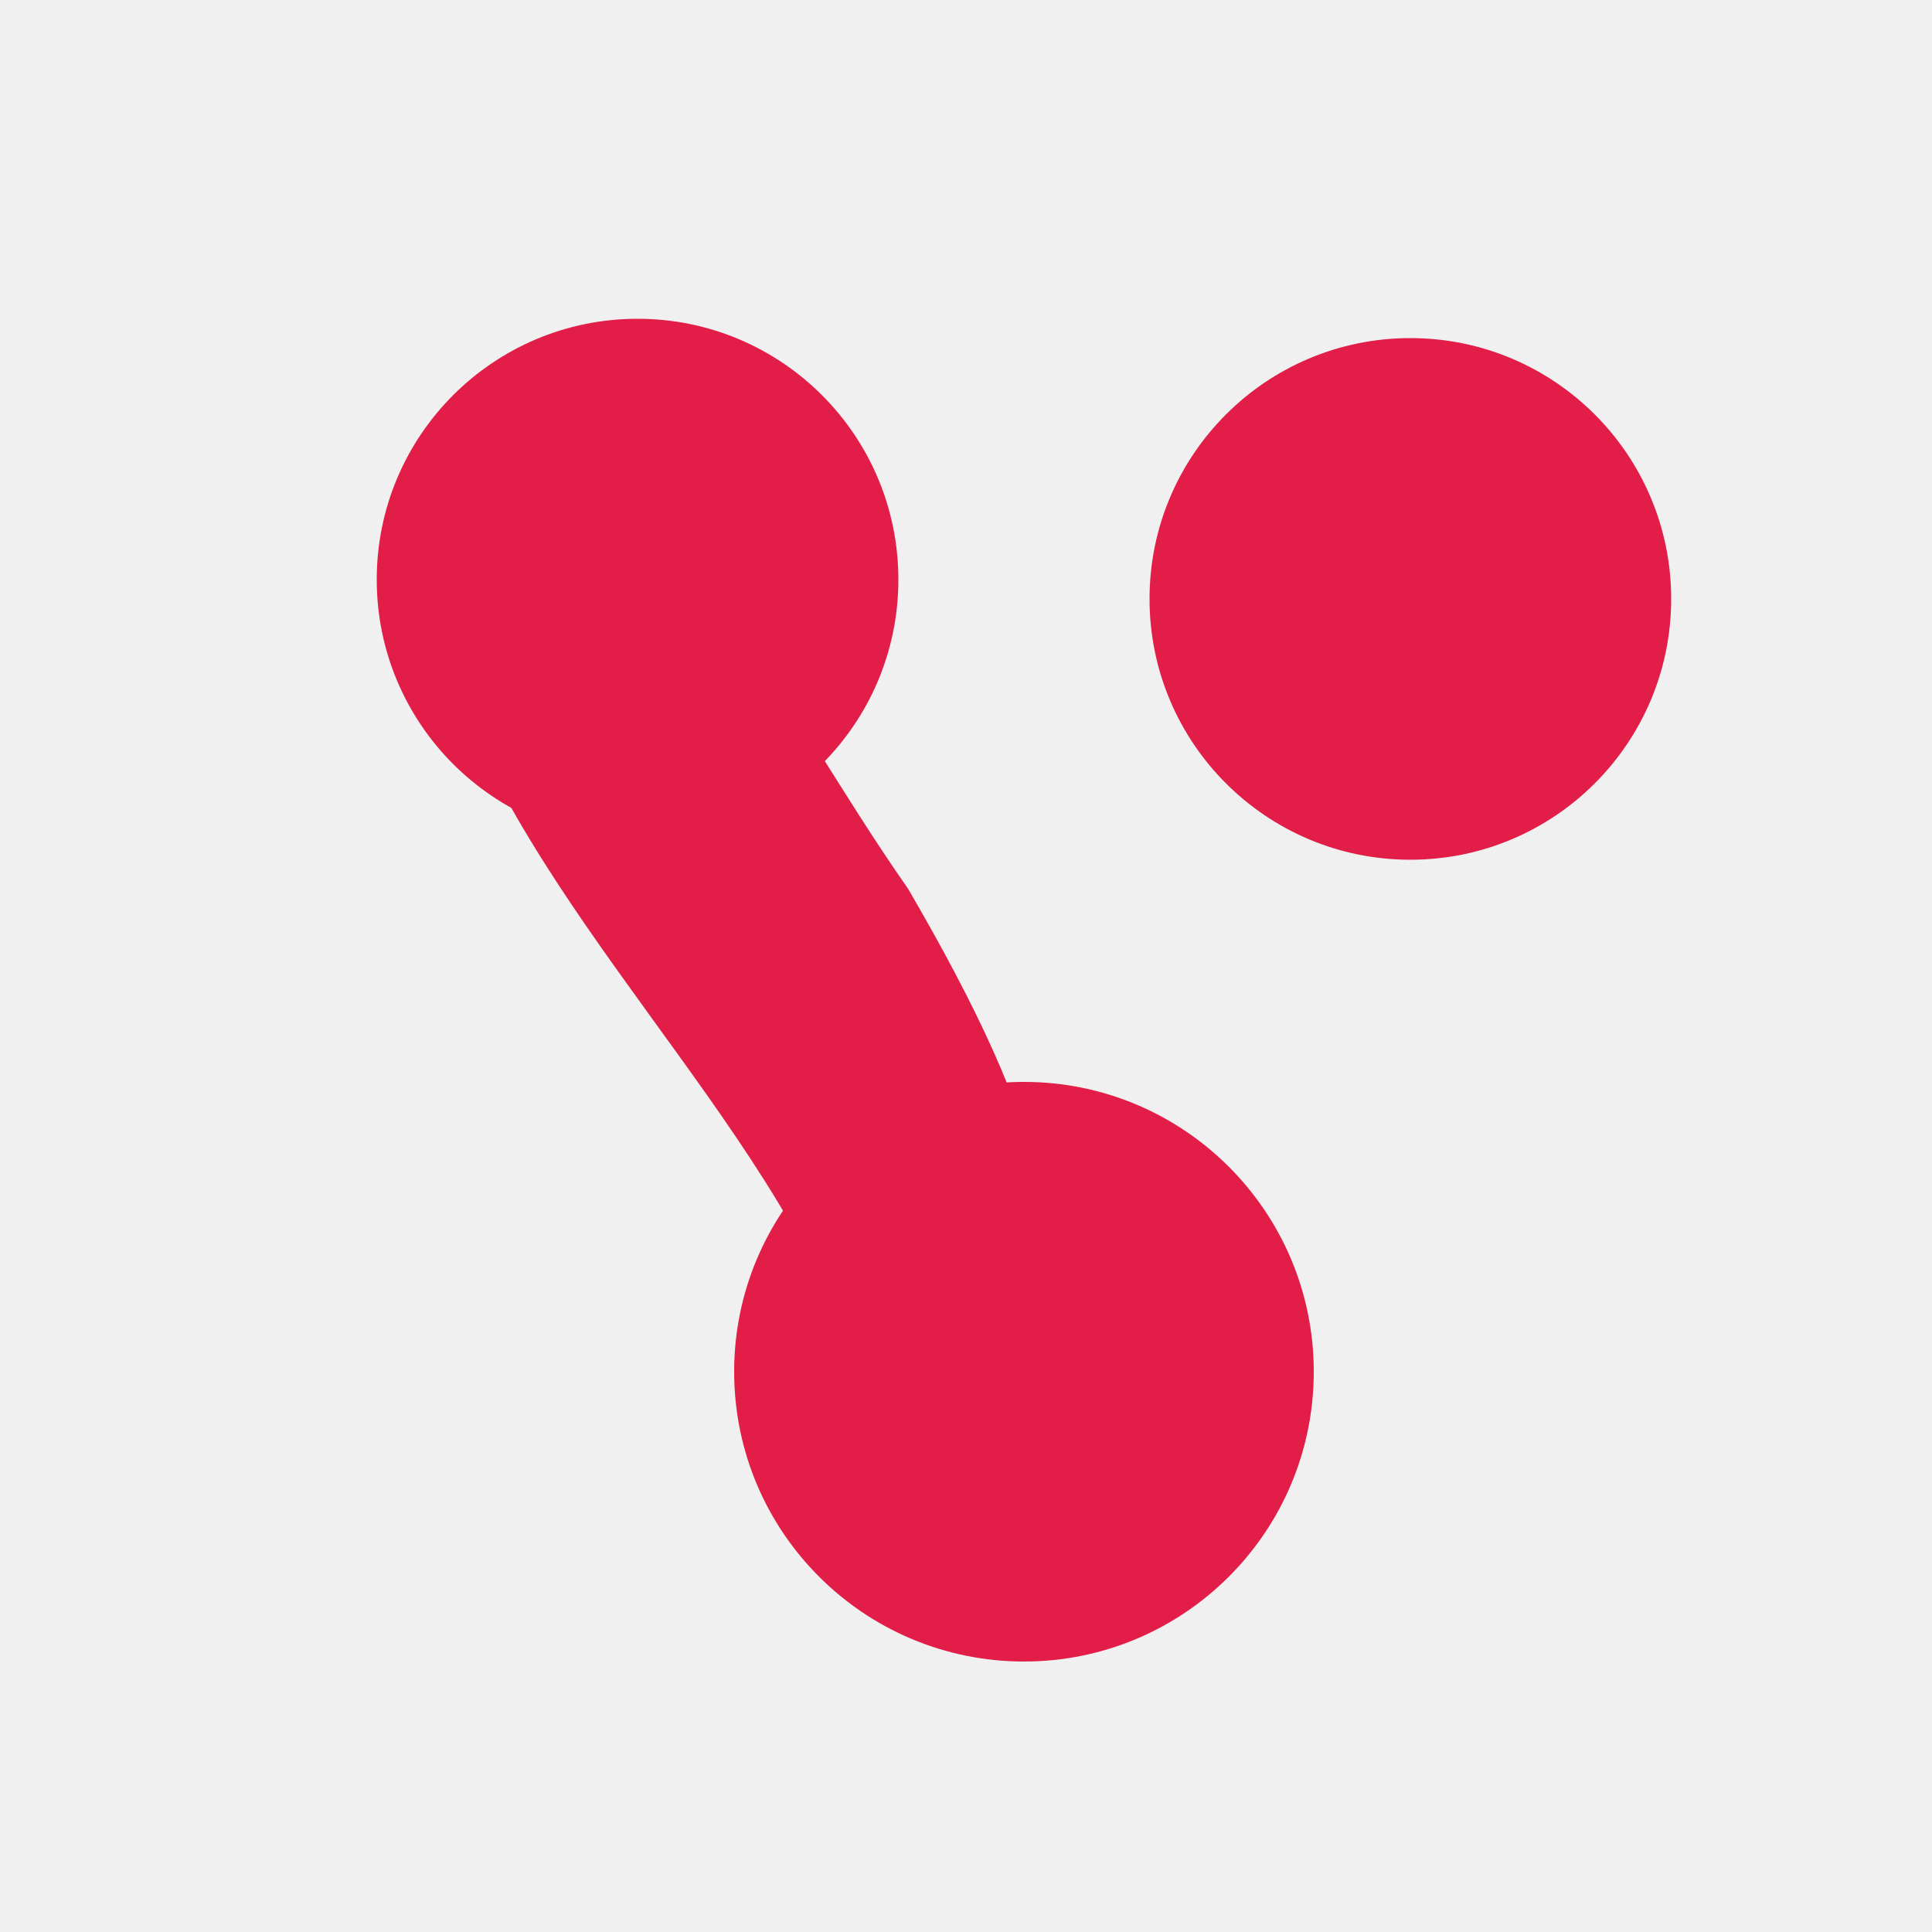
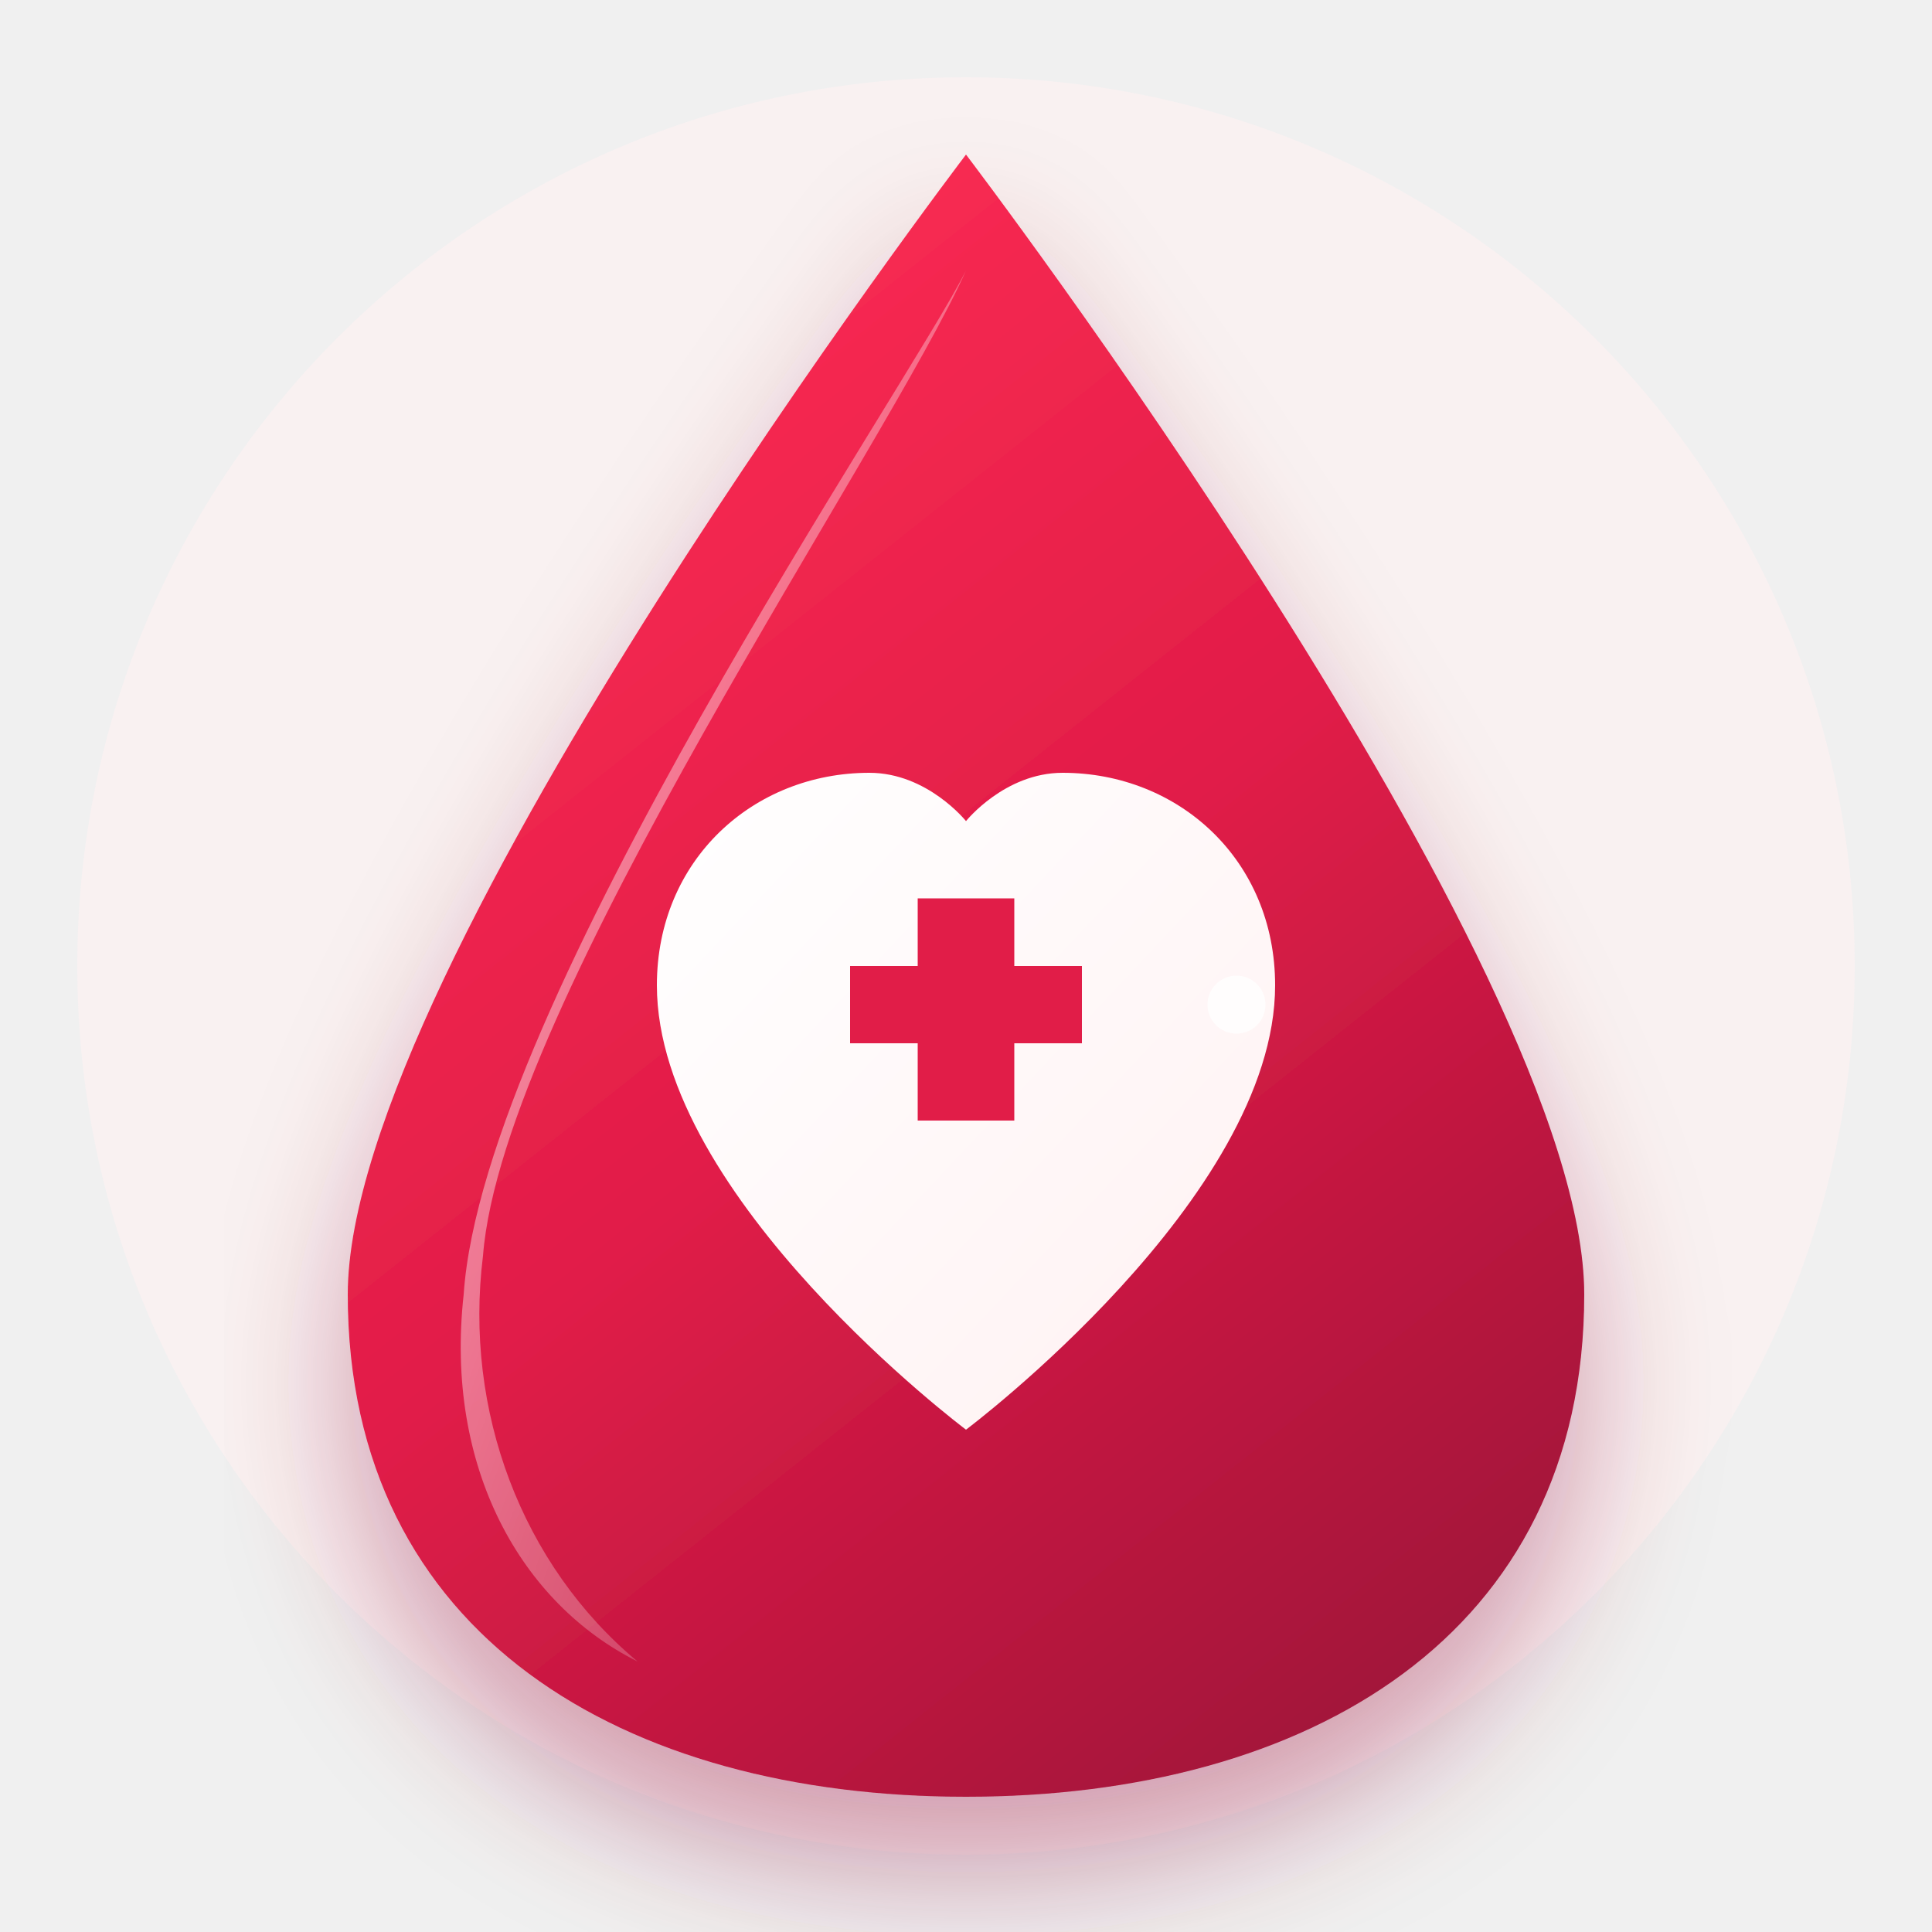
<svg xmlns="http://www.w3.org/2000/svg" viewBox="0 0 100 100" class="w-full h-full">
-   <circle cx="33" cy="30" r="13.5" fill="#E11D48" />
-   <circle cx="53" cy="71" r="15" fill="#E11D48" />
-   <circle cx="73" cy="31" r="13.5" fill="#E11D48" />
-   <path d="M23,34 C27,47 40,58 44,70 C50,68 52,60 46,48 C41,39 36,29 23,34 Z" fill="#E11D48" />
-   <path d="M28,27 C35,42 43,57 50,70 C57,67 54,58 47,46 C40,36 35,24 28,27 Z" fill="#E11D48" />
+   <defs>
+     <linearGradient id="dropGrad" x1="20%" y1="0%" x2="80%" y2="100%">
+       <stop offset="0%" stop-color="#FF2E55" />
+       <stop offset="50%" stop-color="#E11D48" />
+       <stop offset="100%" stop-color="#9F1239" />
+     </linearGradient>
+     <linearGradient id="glossGrad" x1="0%" y1="0%" x2="100%" y2="100%">
+       <stop offset="0%" stop-color="#FFFFFF" stop-opacity="0.65" />
+       <stop offset="100%" stop-color="#FFFFFF" stop-opacity="0" />
+     </linearGradient>
+     <linearGradient id="heartGrad" x1="0%" y1="0%" x2="100%" y2="100%">
+       <stop offset="0%" stop-color="#FFFFFF" />
+       <stop offset="100%" stop-color="#FFF1F2" />
+     </linearGradient>
+     <filter id="shadow" x="-10%" y="-10%" width="125%" height="125%">
+       <feDropShadow dx="0" dy="4" stdDeviation="3.5" flood-color="#881337" flood-opacity="0.35" />
+     </filter>
+   </defs>
+   <circle cx="50" cy="50" r="46" fill="#FFF1F2" opacity="0.6" />
+   <path d="M50,8 C50,8 18,50 18,67 C18,84.67 32.33,93 50,93 C67.67,93 82,84.67 82,67 C82,50 50,8 50,8 Z" fill="url(#dropGrad)" filter="url(#shadow)" />
+   <path d="M50,14 C47,20 25,52 24,67 C23,76 27,83 33,86 C27,81 24,73 25,65 C26,52 46,23 50,14 Z" fill="url(#glossGrad)" />
+   <path d="M50,74 C50,74 34,62 34,51 C34,44.5 39,40 45,40 C48,40 50,42.5 50,42.5 C50,42.5 52,40 55,40 C61,40 66,44.5 66,51 C66,62 50,74 50,74 Z" fill="url(#heartGrad)" />
+   <path d="M47.5,46.5 H52.5 V50 H56 V54 H52.5 V58 H47.5 V54 H44 V50 H47.5 Z" fill="#E11D48" />
+   <circle cx="64" cy="52" r="1.5" fill="#FFFFFF" opacity="0.8" />
</svg>
